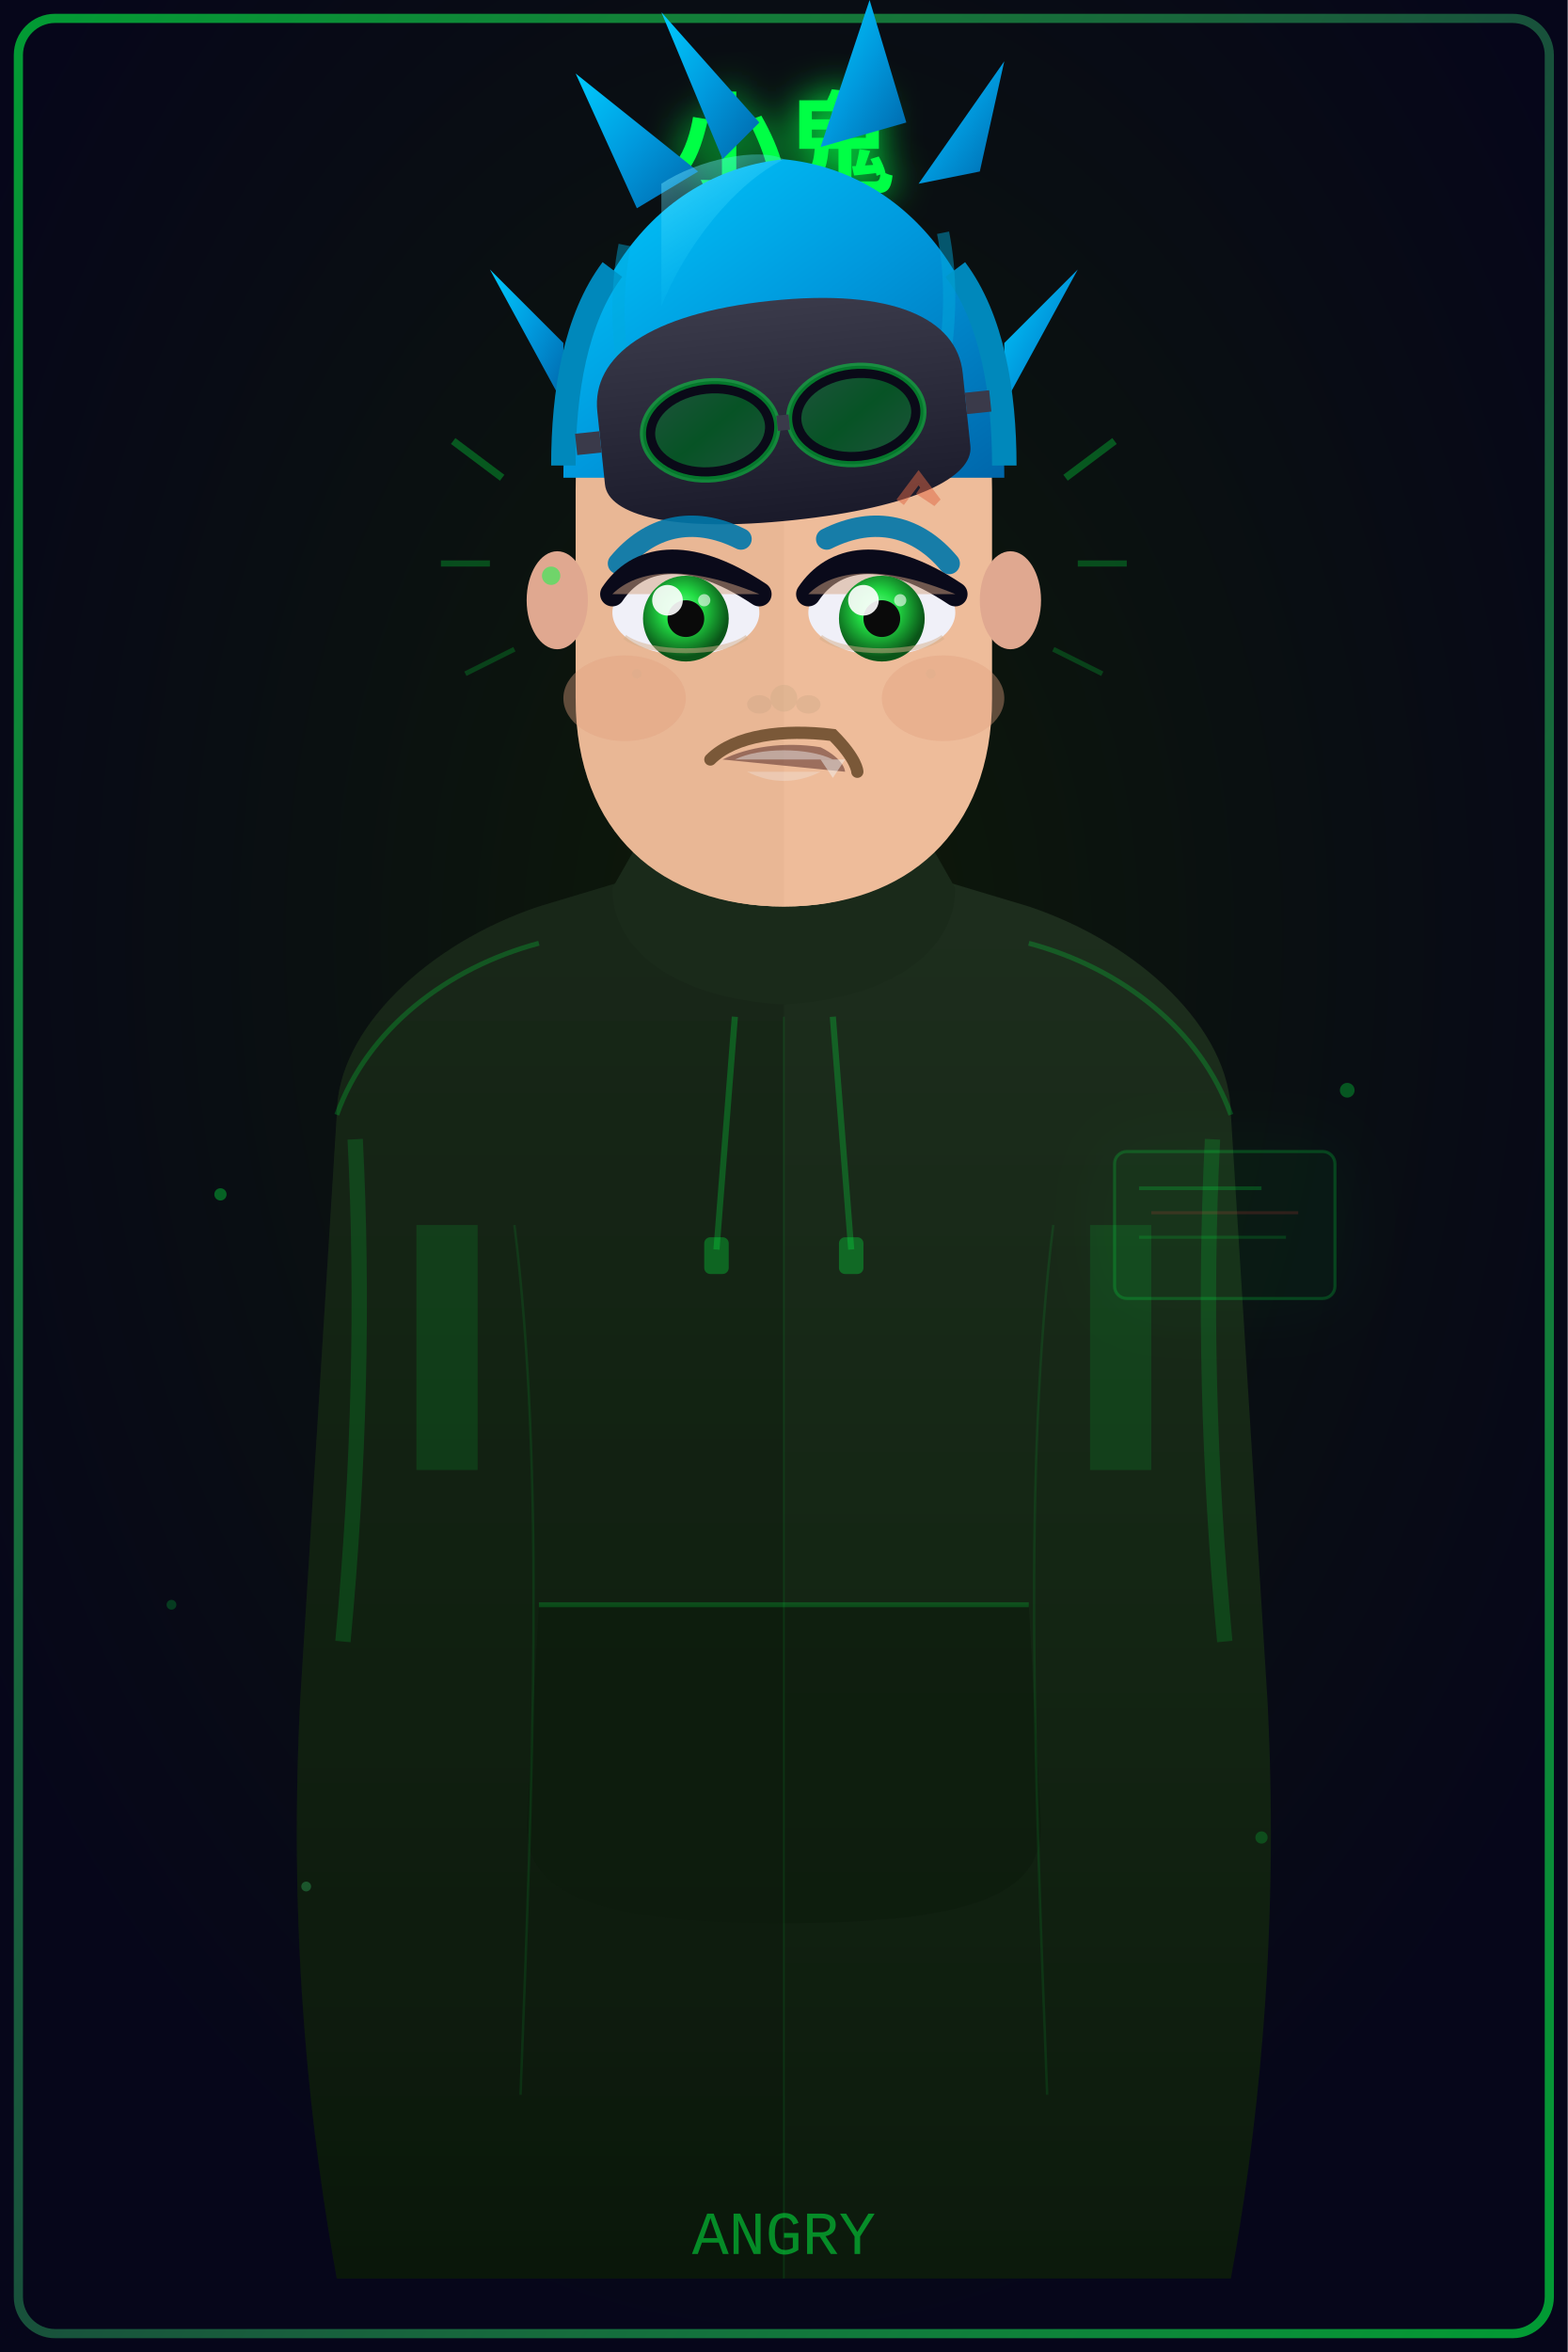
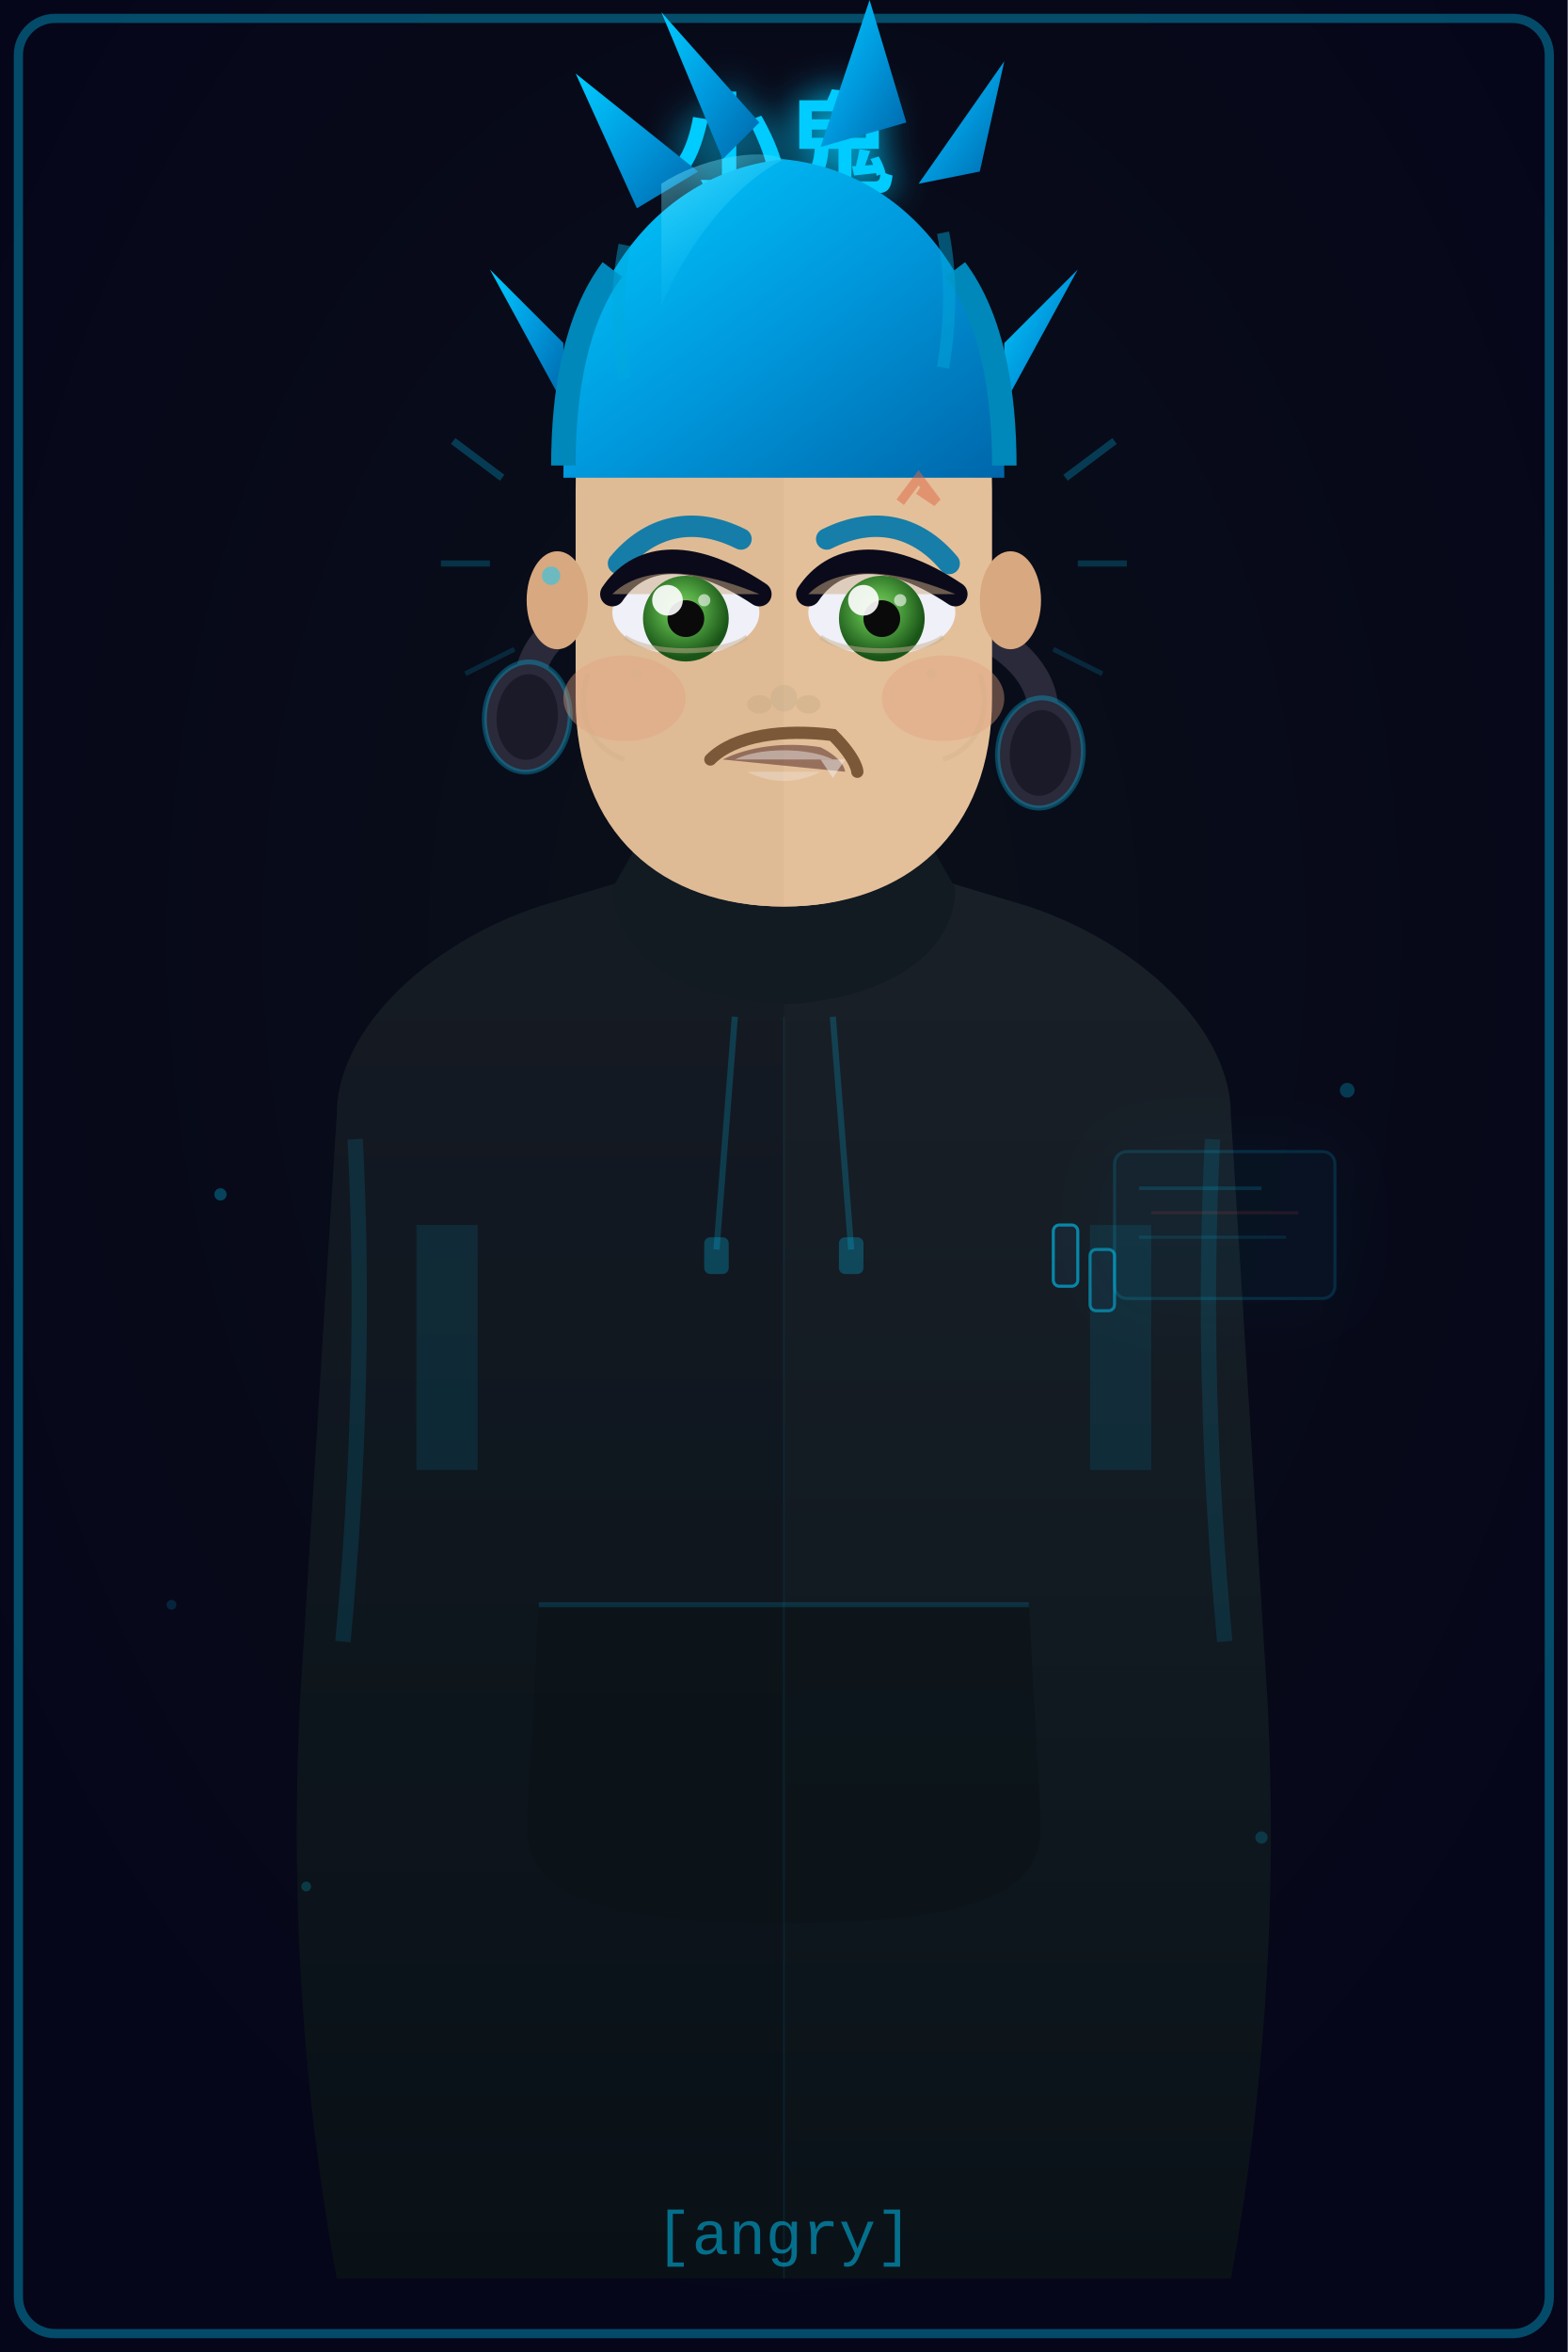
<svg xmlns="http://www.w3.org/2000/svg" width="256" height="384" viewBox="0 0 256 384">
  <defs>
-     <radialGradient id="ka-bg" cx="50%" cy="40%" r="60%">
-       <stop offset="0%" stop-color="#0e1a08" />
+     <radialGradient id="bg" cx="50%" cy="40%" r="60%">
+       <stop offset="0%" stop-color="#0a1018" />
      <stop offset="100%" stop-color="#06061a" />
    </radialGradient>
-     <radialGradient id="ka-iris-l" cx="45%" cy="40%" r="55%">
-       <stop offset="0%" stop-color="#66ff88" />
-       <stop offset="40%" stop-color="#22dd44" />
-       <stop offset="100%" stop-color="#0a5518" />
+     <radialGradient id="iris-l" cx="45%" cy="40%" r="55%">
+       <stop offset="0%" stop-color="#88cc66" />
+       <stop offset="40%" stop-color="#55aa44" />
+       <stop offset="100%" stop-color="#1a5518" />
    </radialGradient>
-     <radialGradient id="ka-iris-r" cx="45%" cy="40%" r="55%">
-       <stop offset="0%" stop-color="#66ff88" />
-       <stop offset="40%" stop-color="#22dd44" />
-       <stop offset="100%" stop-color="#0a5518" />
+     <radialGradient id="iris-r" cx="45%" cy="40%" r="55%">
+       <stop offset="0%" stop-color="#88cc66" />
+       <stop offset="40%" stop-color="#55aa44" />
+       <stop offset="100%" stop-color="#1a5518" />
    </radialGradient>
-     <linearGradient id="ka-hoodie" x1="0" y1="0" x2="0" y2="1">
-       <stop offset="0%" stop-color="#1e2e1e" />
-       <stop offset="50%" stop-color="#142614" />
-       <stop offset="100%" stop-color="#0c1a0c" />
+     <linearGradient id="hoodie" x1="0" y1="0" x2="0" y2="1">
+       <stop offset="0%" stop-color="#1a2028" />
+       <stop offset="50%" stop-color="#121a22" />
+       <stop offset="100%" stop-color="#0a1218" />
    </linearGradient>
-     <linearGradient id="ka-hoodie-shadow" x1="0" y1="0" x2="0" y2="1">
-       <stop offset="0%" stop-color="#0c180c" />
-       <stop offset="100%" stop-color="#081208" />
+     <linearGradient id="hoodie-shadow" x1="0" y1="0" x2="0" y2="1">
+       <stop offset="0%" stop-color="#0a1018" />
+       <stop offset="100%" stop-color="#060c12" />
    </linearGradient>
-     <linearGradient id="ka-hair" x1="0" y1="0" x2="1" y2="1">
+     <linearGradient id="hair" x1="0" y1="0" x2="1" y2="1">
      <stop offset="0%" stop-color="#00ccff" />
      <stop offset="50%" stop-color="#0099dd" />
      <stop offset="100%" stop-color="#0066aa" />
    </linearGradient>
-     <linearGradient id="ka-hair-shine" x1="0" y1="0" x2="0.5" y2="1">
+     <linearGradient id="hair-shine" x1="0" y1="0" x2="0.5" y2="1">
      <stop offset="0%" stop-color="#88eeff" stop-opacity="0.5" />
      <stop offset="100%" stop-color="#00ccff" stop-opacity="0" />
-     </linearGradient>
-     <linearGradient id="ka-goggles" x1="0" y1="0" x2="0" y2="1">
-       <stop offset="0%" stop-color="#3a3a4a" />
-       <stop offset="100%" stop-color="#1a1a2a" />
-     </linearGradient>
-     <linearGradient id="ka-goggle-lens" x1="0" y1="0" x2="1" y2="1">
-       <stop offset="0%" stop-color="#44ff88" />
-       <stop offset="50%" stop-color="#00ff44" />
-       <stop offset="100%" stop-color="#44ff88" />
-     </linearGradient>
-     <linearGradient id="ka-border" x1="0" y1="0" x2="1" y2="1">
-       <stop offset="0%" stop-color="#00ff44" stop-opacity="0.6" />
-       <stop offset="50%" stop-color="#44ff88" stop-opacity="0.3" />
-       <stop offset="100%" stop-color="#00ff44" stop-opacity="0.6" />
    </linearGradient>
    <filter id="glow" x="-50%" y="-50%" width="200%" height="200%">
      <feGaussianBlur stdDeviation="3" result="b" />
      <feMerge>
        <feMergeNode in="b" />
        <feMergeNode in="SourceGraphic" />
      </feMerge>
    </filter>
-     <filter id="glow-soft" x="-50%" y="-50%" width="200%" height="200%">
+     <filter id="glowSoft" x="-50%" y="-50%" width="200%" height="200%">
      <feGaussianBlur stdDeviation="6" result="b" />
      <feMerge>
        <feMergeNode in="b" />
        <feMergeNode in="SourceGraphic" />
      </feMerge>
    </filter>
  </defs>
-   <rect width="256" height="384" fill="url(#ka-bg)" />
-   <rect x="3" y="3" width="250" height="378" rx="6" fill="none" stroke="url(#ka-border)" stroke-width="1.5" />
-   <text x="128" y="30" font-family="'Courier New', monospace" font-size="18" font-weight="bold" fill="#00ff44" text-anchor="middle" filter="url(#glow)">小鬼</text>
-   <path d="M55,182 C55,168 70,154 88,148 L108,142 C116,139 122,138 128,137 C134,138 140,139 148,142 L168,148 C186,154 201,168 201,182 L207,278 C209,318 205,350 201,372 L55,372 C51,350 47,318 49,278 Z" fill="url(#ka-hoodie)" />
-   <path d="M55,182 C55,168 70,154 88,148 L108,142 C116,139 122,138 128,137 L128,372 L55,372 C51,350 47,318 49,278 Z" fill="url(#ka-hoodie-shadow)" opacity="0.3" />
-   <path d="M68,200 L78,200 L78,240 L68,240 Z" fill="#00ff44" opacity="0.12" />
-   <path d="M178,200 L188,200 L188,240 L178,240 Z" fill="#00ff44" opacity="0.12" />
-   <path d="M58,186 Q60,225 56,268" fill="none" stroke="#00ff44" stroke-width="2.5" opacity="0.15" />
-   <path d="M198,186 Q196,225 200,268" fill="none" stroke="#00ff44" stroke-width="2.5" opacity="0.15" />
-   <path d="M88,262 L168,262 L170,298 C170,308 162,314 128,314 C94,314 86,308 86,298 Z" fill="#0c1a0c" opacity="0.6" />
-   <path d="M88,262 L168,262" fill="none" stroke="#00ff44" stroke-width="0.8" opacity="0.2" />
-   <path d="M128,166 L128,372" fill="none" stroke="#00ff44" stroke-width="0.3" opacity="0.1" />
-   <path d="M84,200 C89,240 87,290 85,342" fill="none" stroke="#00ff44" stroke-width="0.4" opacity="0.1" />
-   <path d="M172,200 C167,240 169,290 171,342" fill="none" stroke="#00ff44" stroke-width="0.4" opacity="0.1" />
-   <line x1="120" y1="166" x2="117" y2="204" stroke="#00ff44" stroke-width="1" opacity="0.25" />
-   <line x1="136" y1="166" x2="139" y2="204" stroke="#00ff44" stroke-width="1" opacity="0.25" />
-   <rect x="115" y="202" width="4" height="6" rx="1" fill="#00ff44" opacity="0.3" />
-   <rect x="137" y="202" width="4" height="6" rx="1" fill="#00ff44" opacity="0.3" />
+   <rect width="256" height="384" fill="url(#bg)" />
+   <rect x="3" y="3" width="250" height="378" rx="6" fill="none" stroke="#00ccff" stroke-width="1.5" opacity="0.35" />
+   <text x="128" y="30" font-family="'Courier New', monospace" font-size="18" font-weight="bold" fill="#00ccff" text-anchor="middle" filter="url(#glow)">小鬼</text>
+   <path d="M55,182 C55,168 70,154 88,148 L108,142 C116,139 122,138 128,137 C134,138 140,139 148,142 L168,148 C186,154 201,168 201,182 L207,278 C209,318 205,350 201,372 L55,372 C51,350 47,318 49,278 Z" fill="url(#hoodie)" />
+   <path d="M55,182 C55,168 70,154 88,148 L108,142 C116,139 122,138 128,137 L128,372 L55,372 C51,350 47,318 49,278 Z" fill="url(#hoodie-shadow)" opacity="0.3" />
+   <path d="M68,200 L78,200 L78,240 L68,240 Z" fill="#00ccff" opacity="0.1" />
+   <path d="M178,200 L188,200 L188,240 L178,240 Z" fill="#00ccff" opacity="0.1" />
+   <path d="M58,186 Q60,225 56,268" fill="none" stroke="#00ccff" stroke-width="2.5" opacity="0.12" />
+   <path d="M198,186 Q196,225 200,268" fill="none" stroke="#00ccff" stroke-width="2.5" opacity="0.12" />
+   <rect x="172" y="200" width="4" height="10" rx="1" fill="#1a2a3a" stroke="#00ccff" stroke-width="0.5" opacity="0.6" />
+   <rect x="178" y="204" width="4" height="10" rx="1" fill="#1a2a3a" stroke="#00ccff" stroke-width="0.5" opacity="0.5" />
+   <path d="M88,262 L168,262 L170,298 C170,308 162,314 128,314 C94,314 86,308 86,298 Z" fill="#0a1218" opacity="0.6" />
+   <path d="M88,262 L168,262" fill="none" stroke="#00ccff" stroke-width="0.8" opacity="0.15" />
+   <path d="M128,166 L128,372" fill="none" stroke="#00ccff" stroke-width="0.3" opacity="0.08" />
+   <line x1="120" y1="166" x2="117" y2="204" stroke="#00ccff" stroke-width="1" opacity="0.2" />
+   <line x1="136" y1="166" x2="139" y2="204" stroke="#00ccff" stroke-width="1" opacity="0.2" />
+   <rect x="115" y="202" width="4" height="6" rx="1" fill="#00ccff" opacity="0.25" />
+   <rect x="137" y="202" width="4" height="6" rx="1" fill="#00ccff" opacity="0.25" />
  <path d="M112,156 C118,150 124,148 128,147 C132,148 138,150 144,156" fill="#1a1a2a" />
-   <path d="M118,132 L118,152 C118,155 122,157 128,157 C134,157 138,155 138,152 L138,132" fill="#f0cba8" />
-   <path d="M118,132 L118,152 C118,155 122,157 128,157 L128,132" fill="#d4ad8a" opacity="0.3" />
-   <path d="M104,138 C110,145 118,148 128,148 C138,148 146,145 152,138 L156,145 C156,155 146,163 128,164 C110,163 100,155 100,145 Z" fill="#1a2a1a" />
-   <path d="M94,80 C94,50 108,36 128,34 C148,36 162,50 162,80 L162,114 C162,136 148,148 128,148 C108,148 94,136 94,114 Z" fill="#eebc9a" />
-   <path d="M94,80 C94,50 108,36 128,34 L128,148 C108,148 94,136 94,114 Z" fill="#d4a482" opacity="0.22" />
+   <path d="M118,132 L118,152 C118,155 122,157 128,157 C134,157 138,155 138,152 L138,132" fill="#e0c8a0" />
+   <path d="M118,132 L118,152 C118,155 122,157 128,157 L128,132" fill="#c8b090" opacity="0.3" />
+   <path d="M104,138 C110,145 118,148 128,148 C138,148 146,145 152,138 L156,145 C156,155 146,163 128,164 C110,163 100,155 100,145 Z" fill="#121a22" />
+   <g transform="rotate(4,128,120)">
+     <path d="M86,114 C86,104 100,96 128,96 C156,96 170,104 170,114" fill="none" stroke="#2a2a3a" stroke-width="5" />
+     <ellipse cx="86" cy="120" rx="7" ry="9" fill="#2a2a3a" />
+     <ellipse cx="86" cy="120" rx="5" ry="7" fill="#1a1a28" />
+     <ellipse cx="170" cy="120" rx="7" ry="9" fill="#2a2a3a" />
+     <ellipse cx="170" cy="120" rx="5" ry="7" fill="#1a1a28" />
+     <ellipse cx="86" cy="120" rx="7" ry="9" fill="none" stroke="#00ccff" stroke-width="0.8" opacity="0.3" />
+     <ellipse cx="170" cy="120" rx="7" ry="9" fill="none" stroke="#00ccff" stroke-width="0.8" opacity="0.3" />
+   </g>
+   <path d="M94,80 C94,50 108,36 128,34 C148,36 162,50 162,80 L162,114 C162,136 148,148 128,148 C108,148 94,136 94,114 Z" fill="#e4c09a" />
+   <path d="M94,80 C94,50 108,36 128,34 L128,148 C108,148 94,136 94,114 Z" fill="#ccaa82" opacity="0.22" />
  <ellipse cx="102" cy="114" rx="10" ry="7" fill="#e0a080" opacity="0.4" />
  <ellipse cx="154" cy="114" rx="10" ry="7" fill="#e0a080" opacity="0.4" />
-   <path d="M92,78 C92,46 108,28 128,26 C148,28 164,46 164,78" fill="url(#ka-hair)" />
-   <path d="M104,34 L94,12 L114,28" fill="url(#ka-hair)" />
-   <path d="M118,26 L108,2 L124,20" fill="url(#ka-hair)" />
-   <path d="M134,24 L142,0 L148,20" fill="url(#ka-hair)" />
-   <path d="M150,30 L164,10 L160,28" fill="url(#ka-hair)" />
-   <path d="M92,56 L80,44 L92,66" fill="url(#ka-hair)" />
-   <path d="M164,56 L176,44 L164,66" fill="url(#ka-hair)" />
+   <path d="M96,110 C94,116 96,122 102,124" fill="none" stroke="#ccaa82" stroke-width="0.8" opacity="0.3" />
+   <path d="M160,110 C162,116 160,122 154,124" fill="none" stroke="#ccaa82" stroke-width="0.8" opacity="0.3" />
+   <path d="M92,78 C92,46 108,28 128,26 C148,28 164,46 164,78" fill="url(#hair)" />
+   <path d="M104,34 L94,12 L114,28" fill="url(#hair)" />
+   <path d="M118,26 L108,2 L124,20" fill="url(#hair)" />
+   <path d="M134,24 L142,0 L148,20" fill="url(#hair)" />
+   <path d="M150,30 L164,10 L160,28" fill="url(#hair)" />
+   <path d="M92,56 L80,44 L92,66" fill="url(#hair)" />
+   <path d="M164,56 L176,44 L164,66" fill="url(#hair)" />
  <path d="M92,76 C92,64 94,52 100,44" fill="none" stroke="#0088bb" stroke-width="4" />
  <path d="M164,76 C164,64 162,52 156,44" fill="none" stroke="#0088bb" stroke-width="4" />
-   <path d="M108,30 C114,26 124,24 128,26 C120,30 112,40 108,50 Z" fill="url(#ka-hair-shine)" />
+   <path d="M108,30 C114,26 124,24 128,26 C120,30 112,40 108,50 Z" fill="url(#hair-shine)" />
  <path d="M102,40 Q100,50 102,62" fill="none" stroke="#00aadd" stroke-width="2" opacity="0.45" />
  <path d="M154,38 Q156,48 154,60" fill="none" stroke="#00aadd" stroke-width="2" opacity="0.45" />
-   <g transform="rotate(-6,128,70)">
-     <path d="M98,64 C98,55 108,49 128,49 C148,49 158,55 158,64 L158,76 C158,81 148,85 128,85 C108,85 98,81 98,76 Z" fill="url(#ka-goggles)" />
-     <path d="M94,69 L98,69" fill="none" stroke="#3a3a4a" stroke-width="3.5" />
-     <path d="M158,69 L162,69" fill="none" stroke="#3a3a4a" stroke-width="3.5" />
-     <ellipse cx="116" cy="69" rx="11" ry="8" fill="#0a0a18" />
-     <ellipse cx="116" cy="69" rx="9" ry="6" fill="url(#ka-goggle-lens)" opacity="0.3" />
-     <ellipse cx="140" cy="69" rx="11" ry="8" fill="#0a0a18" />
-     <ellipse cx="140" cy="69" rx="9" ry="6" fill="url(#ka-goggle-lens)" opacity="0.3" />
-     <ellipse cx="116" cy="69" rx="11" ry="8" fill="none" stroke="#00ff44" stroke-width="1" opacity="0.45" />
-     <ellipse cx="140" cy="69" rx="11" ry="8" fill="none" stroke="#00ff44" stroke-width="1" opacity="0.45" />
-     <path d="M127,69 L129,69" fill="none" stroke="#3a3a4a" stroke-width="2.5" />
-   </g>
-   <ellipse cx="91" cy="98" rx="5" ry="8" fill="#e0a890" />
-   <ellipse cx="165" cy="98" rx="5" ry="8" fill="#e0a890" />
-   <circle cx="90" cy="94" r="1.5" fill="#00ff44" opacity="0.5" />
+   <ellipse cx="91" cy="98" rx="5" ry="8" fill="#d8a880" />
+   <ellipse cx="165" cy="98" rx="5" ry="8" fill="#d8a880" />
+   <circle cx="90" cy="94" r="1.5" fill="#00ccff" opacity="0.5" />
  <path d="M147,82 L150,78 L153,82 L150,80" fill="none" stroke="#dd6644" stroke-width="1.5" opacity="0.5" />
  <path d="M101,92 C106,86 113,84 121,88" fill="none" stroke="#0077aa" stroke-width="3.5" stroke-linecap="round" opacity="0.9" />
  <path d="M135,88 C143,84 150,86 155,92" fill="none" stroke="#0077aa" stroke-width="3.5" stroke-linecap="round" opacity="0.9" />
  <ellipse cx="112" cy="100" rx="12" ry="7" fill="#f0f0f8" />
  <path d="M100,97 C104,91 112,89 124,97" fill="none" stroke="#0a0a1a" stroke-width="4" stroke-linecap="round" />
-   <path d="M100,97 C104,93 112,92 124,97" fill="#d4a482" opacity="0.5" />
-   <circle cx="112" cy="101" r="7" fill="url(#ka-iris-l)" />
+   <path d="M100,97 C104,93 112,92 124,97" fill="#ccaa82" opacity="0.5" />
+   <circle cx="112" cy="101" r="7" fill="url(#iris-l)" />
  <circle cx="112" cy="101" r="3" fill="#0a0a0a" />
  <circle cx="109" cy="98" r="2.5" fill="#ffffff" opacity="0.9" />
  <circle cx="115" cy="98" r="1" fill="#ffffff" opacity="0.6" />
-   <path d="M102,104 C106,107 118,107 122,104" fill="none" stroke="#d4ad8a" stroke-width="0.8" opacity="0.5" />
+   <path d="M102,104 C106,107 118,107 122,104" fill="none" stroke="#c8b090" stroke-width="0.8" opacity="0.5" />
  <ellipse cx="144" cy="100" rx="12" ry="7" fill="#f0f0f8" />
  <path d="M132,97 C136,91 144,89 156,97" fill="none" stroke="#0a0a1a" stroke-width="4" stroke-linecap="round" />
-   <path d="M132,97 C136,93 144,92 156,97" fill="#d4a482" opacity="0.5" />
-   <circle cx="144" cy="101" r="7" fill="url(#ka-iris-r)" />
+   <path d="M132,97 C136,93 144,92 156,97" fill="#ccaa82" opacity="0.5" />
+   <circle cx="144" cy="101" r="7" fill="url(#iris-r)" />
  <circle cx="144" cy="101" r="3" fill="#0a0a0a" />
  <circle cx="141" cy="98" r="2.5" fill="#ffffff" opacity="0.9" />
  <circle cx="147" cy="98" r="1" fill="#ffffff" opacity="0.6" />
-   <path d="M134,104 C138,107 150,107 154,104" fill="none" stroke="#d4ad8a" stroke-width="0.8" opacity="0.5" />
-   <circle cx="128" cy="114" r="2.2" fill="#d4ad8a" opacity="0.5" />
-   <ellipse cx="124" cy="115" rx="2" ry="1.5" fill="#c4a080" opacity="0.3" />
-   <ellipse cx="132" cy="115" rx="2" ry="1.5" fill="#c4a080" opacity="0.3" />
+   <path d="M134,104 C138,107 150,107 154,104" fill="none" stroke="#c8b090" stroke-width="0.8" opacity="0.5" />
+   <circle cx="128" cy="114" r="2.2" fill="#c8b090" opacity="0.5" />
+   <ellipse cx="124" cy="115" rx="2" ry="1.5" fill="#b8a078" opacity="0.3" />
+   <ellipse cx="132" cy="115" rx="2" ry="1.5" fill="#b8a078" opacity="0.3" />
  <path d="M116,124 C120,120 128,119 136,120 C140,124 140,126 140,126" fill="none" stroke="#7a5838" stroke-width="2" stroke-linecap="round" />
  <path d="M118,124 C122,122 128,121 134,122 C138,124 138,126 138,126" fill="#4a2020" opacity="0.5" />
  <path d="M120,124 C124,122 132,122 136,124" fill="#f0f0f0" opacity="0.45" />
  <path d="M122,126 C126,128 130,128 134,126" fill="#f0f0f0" opacity="0.3" />
  <path d="M134,124 L136,127 L138,124" fill="#f0f0f0" opacity="0.5" />
-   <circle cx="104" cy="110" r="0.8" fill="#d4ad8a" opacity="0.25" />
-   <circle cx="152" cy="110" r="0.8" fill="#d4ad8a" opacity="0.25" />
-   <path d="M55,182 C60,168 73,158 88,154" fill="none" stroke="#00ff44" stroke-width="0.8" opacity="0.22" />
-   <path d="M201,182 C196,168 183,158 168,154" fill="none" stroke="#00ff44" stroke-width="0.8" opacity="0.22" />
-   <line x1="82" y1="78" x2="74" y2="72" stroke="#00ff44" stroke-width="1.2" opacity="0.3" />
-   <line x1="174" y1="78" x2="182" y2="72" stroke="#00ff44" stroke-width="1.2" opacity="0.3" />
-   <line x1="80" y1="92" x2="72" y2="92" stroke="#00ff44" stroke-width="1" opacity="0.25" />
-   <line x1="176" y1="92" x2="184" y2="92" stroke="#00ff44" stroke-width="1" opacity="0.25" />
-   <line x1="84" y1="106" x2="76" y2="110" stroke="#00ff44" stroke-width="0.8" opacity="0.2" />
-   <line x1="172" y1="106" x2="180" y2="110" stroke="#00ff44" stroke-width="0.8" opacity="0.2" />
-   <rect x="182" y="188" width="36" height="24" rx="2" fill="#00ff44" opacity="0.05" filter="url(#glow-soft)" />
-   <line x1="186" y1="194" x2="206" y2="194" stroke="#00ff44" stroke-width="0.6" opacity="0.2" />
-   <line x1="188" y1="198" x2="212" y2="198" stroke="#ff4444" stroke-width="0.5" opacity="0.15" />
-   <line x1="186" y1="202" x2="210" y2="202" stroke="#00ff44" stroke-width="0.5" opacity="0.15" />
-   <rect x="182" y="188" width="36" height="24" rx="2" fill="none" stroke="#00ff44" stroke-width="0.5" opacity="0.2" />
-   <circle cx="36" cy="195" r="1" fill="#00ff44" opacity="0.35" />
-   <circle cx="220" cy="178" r="1.2" fill="#00ff44" opacity="0.3" />
-   <circle cx="50" cy="308" r="0.8" fill="#44ff88" opacity="0.25" />
-   <circle cx="206" cy="300" r="1" fill="#00ff44" opacity="0.2" />
-   <circle cx="28" cy="262" r="0.8" fill="#00ff44" opacity="0.2" />
-   <text x="128" y="368" font-family="'Courier New', monospace" font-size="10" fill="#00ff44" text-anchor="middle" opacity="0.5">ANGRY</text>
+   <circle cx="104" cy="110" r="0.8" fill="#c8b090" opacity="0.25" />
+   <circle cx="152" cy="110" r="0.8" fill="#c8b090" opacity="0.25" />
+   <line x1="82" y1="78" x2="74" y2="72" stroke="#00ccff" stroke-width="1.2" opacity="0.25" />
+   <line x1="174" y1="78" x2="182" y2="72" stroke="#00ccff" stroke-width="1.2" opacity="0.25" />
+   <line x1="80" y1="92" x2="72" y2="92" stroke="#00ccff" stroke-width="1" opacity="0.2" />
+   <line x1="176" y1="92" x2="184" y2="92" stroke="#00ccff" stroke-width="1" opacity="0.2" />
+   <line x1="84" y1="106" x2="76" y2="110" stroke="#00ccff" stroke-width="0.8" opacity="0.15" />
+   <line x1="172" y1="106" x2="180" y2="110" stroke="#00ccff" stroke-width="0.8" opacity="0.15" />
+   <rect x="182" y="188" width="36" height="24" rx="2" fill="#00ccff" opacity="0.04" filter="url(#glowSoft)" />
+   <line x1="186" y1="194" x2="206" y2="194" stroke="#00ccff" stroke-width="0.6" opacity="0.15" />
+   <line x1="188" y1="198" x2="212" y2="198" stroke="#ff4444" stroke-width="0.5" opacity="0.12" />
+   <line x1="186" y1="202" x2="210" y2="202" stroke="#00ccff" stroke-width="0.5" opacity="0.12" />
+   <rect x="182" y="188" width="36" height="24" rx="2" fill="none" stroke="#00ccff" stroke-width="0.5" opacity="0.15" />
+   <circle cx="36" cy="195" r="1" fill="#00ccff" opacity="0.3" />
+   <circle cx="220" cy="178" r="1.2" fill="#00ccff" opacity="0.25" />
+   <circle cx="50" cy="308" r="0.8" fill="#00ddee" opacity="0.2" />
+   <circle cx="206" cy="300" r="1" fill="#00ccff" opacity="0.18" />
+   <circle cx="28" cy="262" r="0.8" fill="#00ccff" opacity="0.15" />
+   <text x="128" y="368" font-family="'Courier New', monospace" font-size="10" fill="#00ccff" text-anchor="middle" opacity="0.5">[angry]</text>
</svg>
